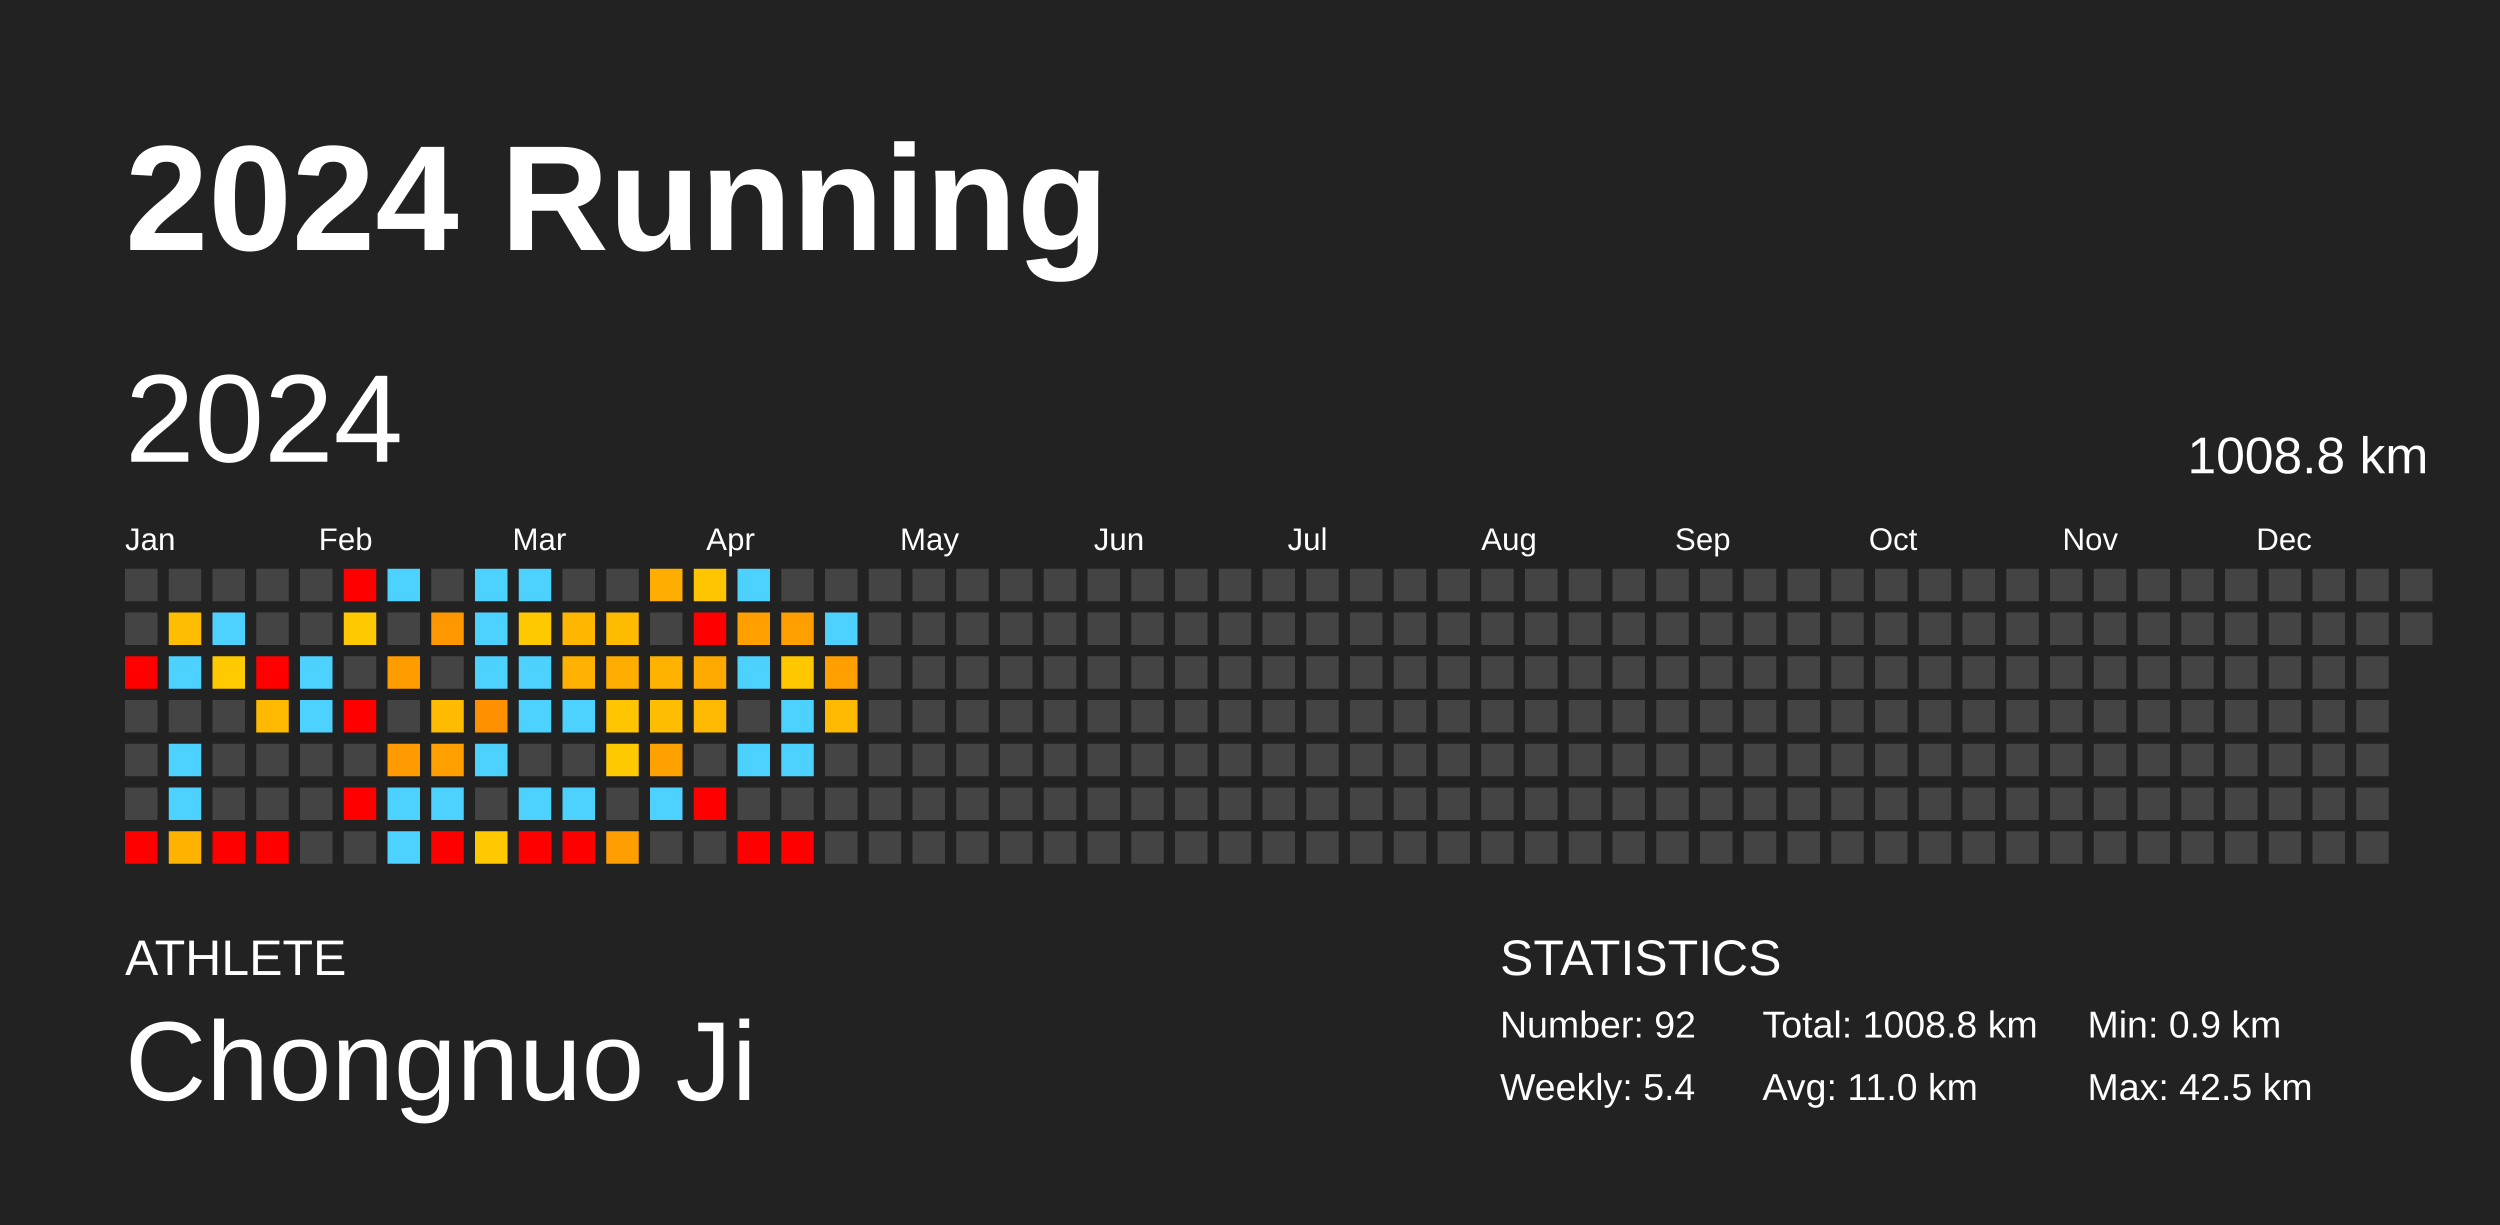
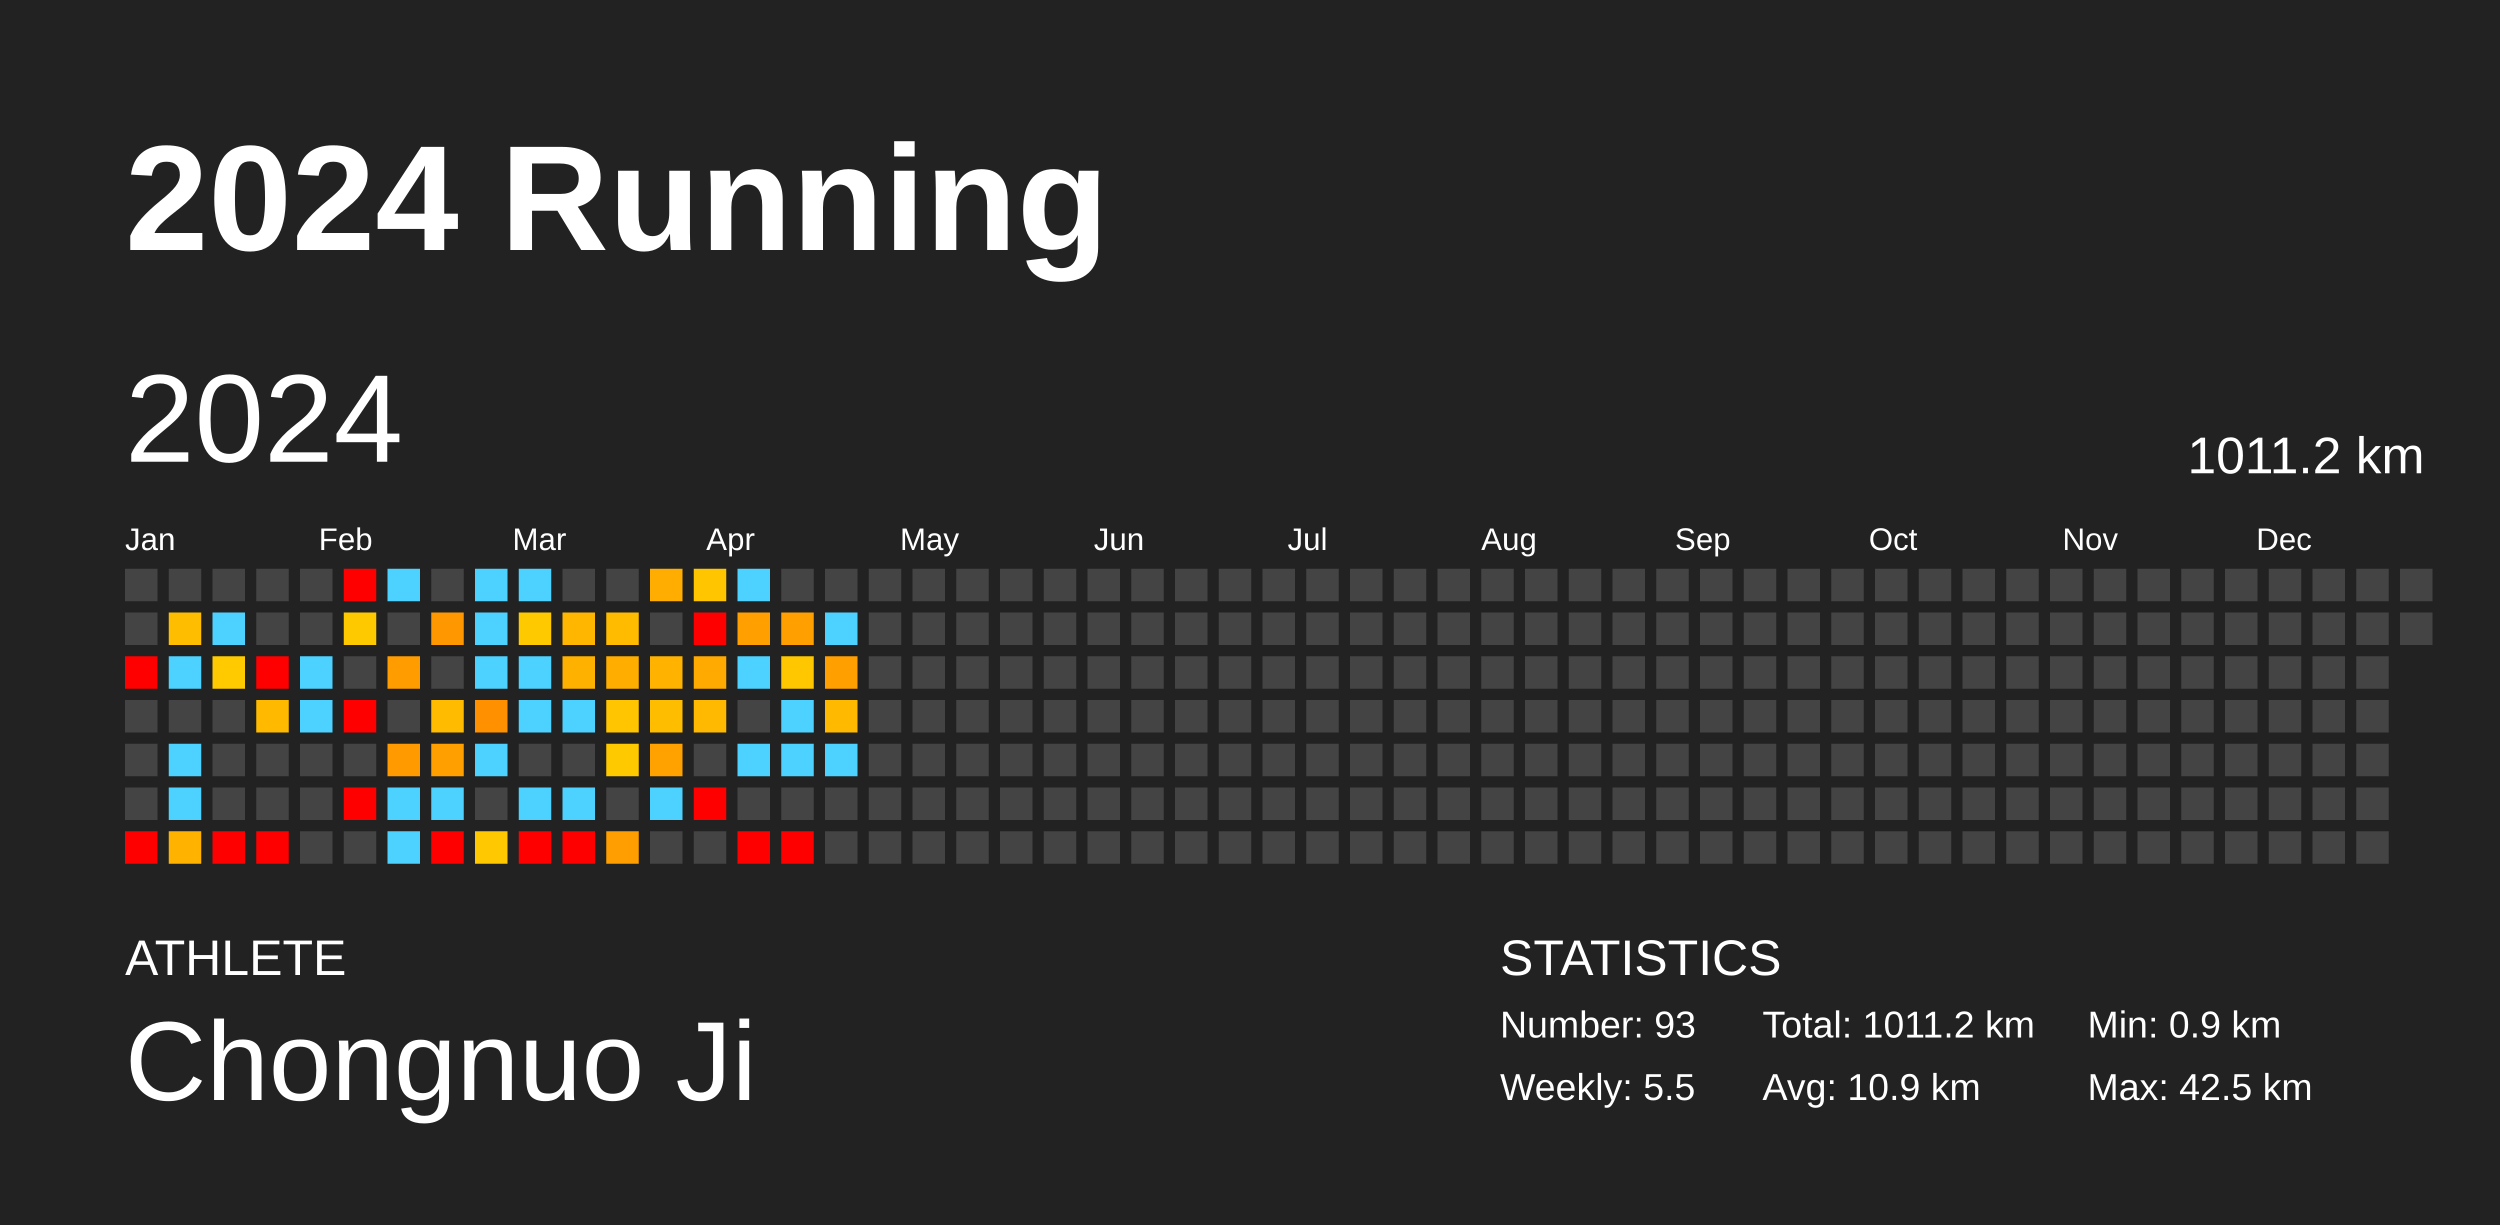
<svg xmlns="http://www.w3.org/2000/svg" baseProfile="full" height="98mm" version="1.1" viewBox="0,0,200,98" width="200mm">
  <defs />
  <rect fill="#222222" height="98" width="200" x="0" y="0" />
  <text fill="#FFFFFF" style="font-size:12px; font-family:Arial; font-weight:bold;" x="10" y="20">2024 Running</text>
  <text fill="#FFFFFF" style="font-size:4px; font-family:Arial" x="10" y="78">ATHLETE</text>
  <text fill="#FFFFFF" style="font-size:9px; font-family:Arial" x="10" y="88">Chongnuo Ji</text>
  <text fill="#FFFFFF" style="font-size:4px; font-family:Arial" x="120" y="78">STATISTICS</text>
-   <text fill="#FFFFFF" style="font-size:3px; font-family:Arial" x="120" y="83">Number: 92</text>
-   <text fill="#FFFFFF" style="font-size:3px; font-family:Arial" x="120" y="88">Weekly: 5.4</text>
-   <text fill="#FFFFFF" style="font-size:3px; font-family:Arial" x="141" y="83">Total: 1008.8 km</text>
-   <text fill="#FFFFFF" style="font-size:3px; font-family:Arial" x="141" y="88">Avg: 11.0 km</text>
+   <text fill="#FFFFFF" style="font-size:3px; font-family:Arial" x="120" y="83">Number: 93</text>
+   <text fill="#FFFFFF" style="font-size:3px; font-family:Arial" x="120" y="88">Weekly: 5.5</text>
+   <text fill="#FFFFFF" style="font-size:3px; font-family:Arial" x="141" y="83">Total: 1011.2 km</text>
+   <text fill="#FFFFFF" style="font-size:3px; font-family:Arial" x="141" y="88">Avg: 10.9 km</text>
  <text fill="#FFFFFF" style="font-size:3px; font-family:Arial" x="167" y="83">Min: 0.9 km</text>
  <text fill="#FFFFFF" style="font-size:3px; font-family:Arial" x="167" y="88">Max: 42.5 km</text>
  <text dominant-baseline="hanging" fill="#FFFFFF" style="font-size:10.0px; font-family:Arial;" x="10" y="30">2024</text>
-   <text dominant-baseline="hanging" fill="#FFFFFF" style="font-size:4.125px; font-family:Arial;" x="175" y="35">1008.8 km</text>
+   <text dominant-baseline="hanging" fill="#FFFFFF" style="font-size:4.125px; font-family:Arial;" x="175" y="35">1011.2 km</text>
  <text fill="#FFFFFF" style="font-size:2.5px; font-family:Arial" x="10.0" y="44">Jan</text>
  <text fill="#FFFFFF" style="font-size:2.5px; font-family:Arial" x="25.5" y="44">Feb</text>
  <text fill="#FFFFFF" style="font-size:2.5px; font-family:Arial" x="41.0" y="44">Mar</text>
  <text fill="#FFFFFF" style="font-size:2.5px; font-family:Arial" x="56.5" y="44">Apr</text>
  <text fill="#FFFFFF" style="font-size:2.5px; font-family:Arial" x="72.0" y="44">May</text>
  <text fill="#FFFFFF" style="font-size:2.5px; font-family:Arial" x="87.5" y="44">Jun</text>
  <text fill="#FFFFFF" style="font-size:2.5px; font-family:Arial" x="103.0" y="44">Jul</text>
  <text fill="#FFFFFF" style="font-size:2.5px; font-family:Arial" x="118.5" y="44">Aug</text>
  <text fill="#FFFFFF" style="font-size:2.5px; font-family:Arial" x="134.0" y="44">Sep</text>
  <text fill="#FFFFFF" style="font-size:2.5px; font-family:Arial" x="149.5" y="44">Oct</text>
  <text fill="#FFFFFF" style="font-size:2.5px; font-family:Arial" x="165.0" y="44">Nov</text>
  <text fill="#FFFFFF" style="font-size:2.5px; font-family:Arial" x="180.5" y="44">Dec</text>
  <rect fill="#444444" height="2.6" width="2.6" x="10.0" y="45.5" />
  <rect fill="#444444" height="2.6" width="2.6" x="10.0" y="49.0" />
  <rect fill="red" height="2.6" width="2.6" x="10.0" y="52.5" />
  <rect fill="#444444" height="2.6" width="2.6" x="10.0" y="56.0" />
  <rect fill="#444444" height="2.6" width="2.6" x="10.0" y="59.5" />
  <rect fill="#444444" height="2.6" width="2.6" x="10.0" y="63.0" />
  <rect fill="red" height="2.6" width="2.6" x="10.0" y="66.5" />
  <rect fill="#444444" height="2.6" width="2.6" x="13.5" y="45.5" />
  <rect fill="#ffbd00" height="2.6" width="2.6" x="13.5" y="49.0" />
  <rect fill="#4dd2ff" height="2.6" width="2.6" x="13.5" y="52.5" />
  <rect fill="#444444" height="2.6" width="2.6" x="13.5" y="56.0" />
  <rect fill="#4dd2ff" height="2.6" width="2.6" x="13.5" y="59.5" />
  <rect fill="#4dd2ff" height="2.6" width="2.6" x="13.5" y="63.0" />
  <rect fill="#ffb300" height="2.6" width="2.6" x="13.5" y="66.5" />
  <rect fill="#444444" height="2.6" width="2.6" x="17.0" y="45.5" />
  <rect fill="#4dd2ff" height="2.6" width="2.6" x="17.0" y="49.0" />
  <rect fill="#ffca00" height="2.6" width="2.6" x="17.0" y="52.5" />
  <rect fill="#444444" height="2.6" width="2.6" x="17.0" y="56.0" />
  <rect fill="#444444" height="2.6" width="2.6" x="17.0" y="59.5" />
  <rect fill="#444444" height="2.6" width="2.6" x="17.0" y="63.0" />
  <rect fill="red" height="2.6" width="2.6" x="17.0" y="66.5" />
  <rect fill="#444444" height="2.6" width="2.6" x="20.5" y="45.5" />
  <rect fill="#444444" height="2.6" width="2.6" x="20.5" y="49.0" />
  <rect fill="red" height="2.6" width="2.6" x="20.5" y="52.5" />
  <rect fill="#ffba00" height="2.6" width="2.6" x="20.5" y="56.0" />
  <rect fill="#444444" height="2.6" width="2.6" x="20.5" y="59.5" />
  <rect fill="#444444" height="2.6" width="2.6" x="20.5" y="63.0" />
  <rect fill="red" height="2.6" width="2.6" x="20.5" y="66.5" />
  <rect fill="#444444" height="2.6" width="2.6" x="24.0" y="45.5" />
  <rect fill="#444444" height="2.6" width="2.6" x="24.0" y="49.0" />
  <rect fill="#4dd2ff" height="2.6" width="2.6" x="24.0" y="52.5" />
  <rect fill="#4dd2ff" height="2.6" width="2.6" x="24.0" y="56.0" />
  <rect fill="#444444" height="2.6" width="2.6" x="24.0" y="59.5" />
  <rect fill="#444444" height="2.6" width="2.6" x="24.0" y="63.0" />
  <rect fill="#444444" height="2.6" width="2.6" x="24.0" y="66.5" />
  <rect fill="red" height="2.6" width="2.6" x="27.5" y="45.5" />
  <rect fill="#ffc900" height="2.6" width="2.6" x="27.5" y="49.0" />
  <rect fill="#444444" height="2.6" width="2.6" x="27.5" y="52.5" />
  <rect fill="red" height="2.6" width="2.6" x="27.5" y="56.0" />
  <rect fill="#444444" height="2.6" width="2.6" x="27.5" y="59.5" />
  <rect fill="red" height="2.6" width="2.6" x="27.5" y="63.0" />
  <rect fill="#444444" height="2.6" width="2.6" x="27.5" y="66.5" />
  <rect fill="#4dd2ff" height="2.6" width="2.6" x="31.0" y="45.5" />
  <rect fill="#444444" height="2.6" width="2.6" x="31.0" y="49.0" />
  <rect fill="#ff9c00" height="2.6" width="2.6" x="31.0" y="52.5" />
  <rect fill="#444444" height="2.6" width="2.6" x="31.0" y="56.0" />
  <rect fill="#ff9a00" height="2.6" width="2.6" x="31.0" y="59.5" />
  <rect fill="#4dd2ff" height="2.6" width="2.6" x="31.0" y="63.0" />
  <rect fill="#4dd2ff" height="2.6" width="2.6" x="31.0" y="66.5" />
  <rect fill="#444444" height="2.6" width="2.6" x="34.5" y="45.5" />
  <rect fill="#ff9700" height="2.6" width="2.6" x="34.5" y="49.0" />
  <rect fill="#444444" height="2.6" width="2.6" x="34.5" y="52.5" />
  <rect fill="#ffbb00" height="2.6" width="2.6" x="34.5" y="56.0" />
  <rect fill="#ff9f00" height="2.6" width="2.6" x="34.5" y="59.5" />
  <rect fill="#4dd2ff" height="2.6" width="2.6" x="34.5" y="63.0" />
  <rect fill="red" height="2.6" width="2.6" x="34.5" y="66.5" />
  <rect fill="#4dd2ff" height="2.6" width="2.6" x="38.0" y="45.5" />
  <rect fill="#4dd2ff" height="2.6" width="2.6" x="38.0" y="49.0" />
  <rect fill="#4dd2ff" height="2.6" width="2.6" x="38.0" y="52.5" />
  <rect fill="#ff9000" height="2.6" width="2.6" x="38.0" y="56.0" />
  <rect fill="#4dd2ff" height="2.6" width="2.6" x="38.0" y="59.5" />
  <rect fill="#444444" height="2.6" width="2.6" x="38.0" y="63.0" />
  <rect fill="#ffc800" height="2.6" width="2.6" x="38.0" y="66.5" />
  <rect fill="#4dd2ff" height="2.6" width="2.6" x="41.5" y="45.5" />
  <rect fill="#ffc900" height="2.6" width="2.6" x="41.5" y="49.0" />
  <rect fill="#4dd2ff" height="2.6" width="2.6" x="41.5" y="52.5" />
  <rect fill="#4dd2ff" height="2.6" width="2.6" x="41.5" y="56.0" />
  <rect fill="#444444" height="2.6" width="2.6" x="41.5" y="59.5" />
  <rect fill="#4dd2ff" height="2.6" width="2.6" x="41.5" y="63.0" />
  <rect fill="red" height="2.6" width="2.6" x="41.5" y="66.5" />
  <rect fill="#444444" height="2.6" width="2.6" x="45.0" y="45.5" />
  <rect fill="#ffb600" height="2.6" width="2.6" x="45.0" y="49.0" />
  <rect fill="#ffb100" height="2.6" width="2.6" x="45.0" y="52.5" />
  <rect fill="#4dd2ff" height="2.6" width="2.6" x="45.0" y="56.0" />
  <rect fill="#444444" height="2.6" width="2.6" x="45.0" y="59.5" />
  <rect fill="#4dd2ff" height="2.6" width="2.6" x="45.0" y="63.0" />
  <rect fill="red" height="2.6" width="2.6" x="45.0" y="66.5" />
  <rect fill="#444444" height="2.6" width="2.6" x="48.5" y="45.5" />
  <rect fill="#ffbb00" height="2.6" width="2.6" x="48.5" y="49.0" />
  <rect fill="#ffae00" height="2.6" width="2.6" x="48.5" y="52.5" />
  <rect fill="#ffc500" height="2.6" width="2.6" x="48.5" y="56.0" />
  <rect fill="#ffc900" height="2.6" width="2.6" x="48.5" y="59.5" />
  <rect fill="#444444" height="2.6" width="2.6" x="48.5" y="63.0" />
  <rect fill="#ff9e00" height="2.6" width="2.6" x="48.5" y="66.5" />
  <rect fill="#ffad00" height="2.6" width="2.6" x="52.0" y="45.5" />
  <rect fill="#444444" height="2.6" width="2.6" x="52.0" y="49.0" />
  <rect fill="#ffb300" height="2.6" width="2.6" x="52.0" y="52.5" />
  <rect fill="#ffbd00" height="2.6" width="2.6" x="52.0" y="56.0" />
  <rect fill="#ffa200" height="2.6" width="2.6" x="52.0" y="59.5" />
  <rect fill="#4dd2ff" height="2.6" width="2.6" x="52.0" y="63.0" />
  <rect fill="#444444" height="2.6" width="2.6" x="52.0" y="66.5" />
  <rect fill="#ffc600" height="2.6" width="2.6" x="55.5" y="45.5" />
  <rect fill="red" height="2.6" width="2.6" x="55.5" y="49.0" />
  <rect fill="#ffaa00" height="2.6" width="2.6" x="55.5" y="52.5" />
  <rect fill="#ffb900" height="2.6" width="2.6" x="55.5" y="56.0" />
  <rect fill="#444444" height="2.6" width="2.6" x="55.5" y="59.5" />
  <rect fill="red" height="2.6" width="2.6" x="55.5" y="63.0" />
  <rect fill="#444444" height="2.6" width="2.6" x="55.5" y="66.5" />
  <rect fill="#4dd2ff" height="2.6" width="2.6" x="59.0" y="45.5" />
  <rect fill="#ffa000" height="2.6" width="2.6" x="59.0" y="49.0" />
  <rect fill="#4dd2ff" height="2.6" width="2.6" x="59.0" y="52.5" />
  <rect fill="#444444" height="2.6" width="2.6" x="59.0" y="56.0" />
  <rect fill="#4dd2ff" height="2.6" width="2.6" x="59.0" y="59.5" />
  <rect fill="#444444" height="2.6" width="2.6" x="59.0" y="63.0" />
  <rect fill="red" height="2.6" width="2.6" x="59.0" y="66.5" />
  <rect fill="#444444" height="2.6" width="2.6" x="62.5" y="45.5" />
  <rect fill="#ff9f00" height="2.6" width="2.6" x="62.5" y="49.0" />
  <rect fill="#ffc700" height="2.6" width="2.6" x="62.5" y="52.5" />
  <rect fill="#4dd2ff" height="2.6" width="2.6" x="62.5" y="56.0" />
  <rect fill="#4dd2ff" height="2.6" width="2.6" x="62.5" y="59.5" />
  <rect fill="#444444" height="2.6" width="2.6" x="62.5" y="63.0" />
  <rect fill="red" height="2.6" width="2.6" x="62.5" y="66.5" />
  <rect fill="#444444" height="2.6" width="2.6" x="66.0" y="45.5" />
  <rect fill="#4dd2ff" height="2.6" width="2.6" x="66.0" y="49.0" />
  <rect fill="#ffa000" height="2.6" width="2.6" x="66.0" y="52.5" />
  <rect fill="#ffba00" height="2.6" width="2.6" x="66.0" y="56.0" />
-   <rect fill="#444444" height="2.6" width="2.6" x="66.0" y="59.5" />
+   <rect fill="#4dd2ff" height="2.6" width="2.6" x="66.0" y="59.5" />
  <rect fill="#444444" height="2.6" width="2.6" x="66.0" y="63.0" />
  <rect fill="#444444" height="2.6" width="2.6" x="66.0" y="66.5" />
  <rect fill="#444444" height="2.6" width="2.6" x="69.5" y="45.5" />
  <rect fill="#444444" height="2.6" width="2.6" x="69.5" y="49.0" />
  <rect fill="#444444" height="2.6" width="2.6" x="69.5" y="52.5" />
  <rect fill="#444444" height="2.6" width="2.6" x="69.5" y="56.0" />
  <rect fill="#444444" height="2.6" width="2.6" x="69.5" y="59.5" />
  <rect fill="#444444" height="2.6" width="2.6" x="69.5" y="63.0" />
  <rect fill="#444444" height="2.6" width="2.6" x="69.5" y="66.5" />
  <rect fill="#444444" height="2.6" width="2.6" x="73.0" y="45.5" />
  <rect fill="#444444" height="2.6" width="2.6" x="73.0" y="49.0" />
  <rect fill="#444444" height="2.6" width="2.6" x="73.0" y="52.5" />
  <rect fill="#444444" height="2.6" width="2.6" x="73.0" y="56.0" />
  <rect fill="#444444" height="2.6" width="2.6" x="73.0" y="59.5" />
  <rect fill="#444444" height="2.6" width="2.6" x="73.0" y="63.0" />
  <rect fill="#444444" height="2.6" width="2.6" x="73.0" y="66.5" />
  <rect fill="#444444" height="2.6" width="2.6" x="76.5" y="45.5" />
  <rect fill="#444444" height="2.6" width="2.6" x="76.5" y="49.0" />
  <rect fill="#444444" height="2.6" width="2.6" x="76.5" y="52.5" />
  <rect fill="#444444" height="2.6" width="2.6" x="76.5" y="56.0" />
  <rect fill="#444444" height="2.6" width="2.6" x="76.5" y="59.5" />
  <rect fill="#444444" height="2.6" width="2.6" x="76.5" y="63.0" />
  <rect fill="#444444" height="2.6" width="2.6" x="76.5" y="66.5" />
  <rect fill="#444444" height="2.6" width="2.6" x="80.0" y="45.5" />
  <rect fill="#444444" height="2.6" width="2.6" x="80.0" y="49.0" />
  <rect fill="#444444" height="2.6" width="2.6" x="80.0" y="52.5" />
  <rect fill="#444444" height="2.6" width="2.6" x="80.0" y="56.0" />
  <rect fill="#444444" height="2.6" width="2.6" x="80.0" y="59.5" />
  <rect fill="#444444" height="2.6" width="2.6" x="80.0" y="63.0" />
  <rect fill="#444444" height="2.6" width="2.6" x="80.0" y="66.5" />
  <rect fill="#444444" height="2.6" width="2.6" x="83.5" y="45.5" />
  <rect fill="#444444" height="2.6" width="2.6" x="83.5" y="49.0" />
  <rect fill="#444444" height="2.6" width="2.6" x="83.5" y="52.5" />
  <rect fill="#444444" height="2.6" width="2.6" x="83.5" y="56.0" />
  <rect fill="#444444" height="2.6" width="2.6" x="83.5" y="59.5" />
  <rect fill="#444444" height="2.6" width="2.6" x="83.5" y="63.0" />
  <rect fill="#444444" height="2.6" width="2.6" x="83.5" y="66.5" />
  <rect fill="#444444" height="2.6" width="2.6" x="87.0" y="45.5" />
  <rect fill="#444444" height="2.6" width="2.6" x="87.0" y="49.0" />
  <rect fill="#444444" height="2.6" width="2.6" x="87.0" y="52.5" />
  <rect fill="#444444" height="2.6" width="2.6" x="87.0" y="56.0" />
  <rect fill="#444444" height="2.6" width="2.6" x="87.0" y="59.5" />
  <rect fill="#444444" height="2.6" width="2.6" x="87.0" y="63.0" />
  <rect fill="#444444" height="2.6" width="2.6" x="87.0" y="66.5" />
  <rect fill="#444444" height="2.6" width="2.6" x="90.5" y="45.5" />
  <rect fill="#444444" height="2.6" width="2.6" x="90.5" y="49.0" />
  <rect fill="#444444" height="2.6" width="2.6" x="90.5" y="52.5" />
  <rect fill="#444444" height="2.6" width="2.6" x="90.5" y="56.0" />
  <rect fill="#444444" height="2.6" width="2.6" x="90.5" y="59.5" />
  <rect fill="#444444" height="2.6" width="2.6" x="90.5" y="63.0" />
  <rect fill="#444444" height="2.6" width="2.6" x="90.5" y="66.5" />
  <rect fill="#444444" height="2.6" width="2.6" x="94.0" y="45.5" />
  <rect fill="#444444" height="2.6" width="2.6" x="94.0" y="49.0" />
  <rect fill="#444444" height="2.6" width="2.6" x="94.0" y="52.5" />
  <rect fill="#444444" height="2.6" width="2.6" x="94.0" y="56.0" />
  <rect fill="#444444" height="2.6" width="2.6" x="94.0" y="59.5" />
  <rect fill="#444444" height="2.6" width="2.6" x="94.0" y="63.0" />
  <rect fill="#444444" height="2.6" width="2.6" x="94.0" y="66.5" />
  <rect fill="#444444" height="2.6" width="2.6" x="97.5" y="45.5" />
  <rect fill="#444444" height="2.6" width="2.6" x="97.5" y="49.0" />
  <rect fill="#444444" height="2.6" width="2.6" x="97.5" y="52.5" />
  <rect fill="#444444" height="2.6" width="2.6" x="97.5" y="56.0" />
  <rect fill="#444444" height="2.6" width="2.6" x="97.5" y="59.5" />
  <rect fill="#444444" height="2.6" width="2.6" x="97.5" y="63.0" />
  <rect fill="#444444" height="2.6" width="2.6" x="97.5" y="66.5" />
  <rect fill="#444444" height="2.6" width="2.6" x="101.0" y="45.5" />
  <rect fill="#444444" height="2.6" width="2.6" x="101.0" y="49.0" />
  <rect fill="#444444" height="2.6" width="2.6" x="101.0" y="52.5" />
  <rect fill="#444444" height="2.6" width="2.6" x="101.0" y="56.0" />
  <rect fill="#444444" height="2.6" width="2.6" x="101.0" y="59.5" />
  <rect fill="#444444" height="2.6" width="2.6" x="101.0" y="63.0" />
  <rect fill="#444444" height="2.6" width="2.6" x="101.0" y="66.5" />
  <rect fill="#444444" height="2.6" width="2.6" x="104.5" y="45.5" />
  <rect fill="#444444" height="2.6" width="2.6" x="104.5" y="49.0" />
  <rect fill="#444444" height="2.6" width="2.6" x="104.5" y="52.5" />
  <rect fill="#444444" height="2.6" width="2.6" x="104.5" y="56.0" />
  <rect fill="#444444" height="2.6" width="2.6" x="104.5" y="59.5" />
  <rect fill="#444444" height="2.6" width="2.6" x="104.5" y="63.0" />
  <rect fill="#444444" height="2.6" width="2.6" x="104.5" y="66.5" />
  <rect fill="#444444" height="2.6" width="2.6" x="108.0" y="45.5" />
  <rect fill="#444444" height="2.6" width="2.6" x="108.0" y="49.0" />
  <rect fill="#444444" height="2.6" width="2.6" x="108.0" y="52.5" />
  <rect fill="#444444" height="2.6" width="2.6" x="108.0" y="56.0" />
  <rect fill="#444444" height="2.6" width="2.6" x="108.0" y="59.5" />
  <rect fill="#444444" height="2.6" width="2.6" x="108.0" y="63.0" />
  <rect fill="#444444" height="2.6" width="2.6" x="108.0" y="66.5" />
  <rect fill="#444444" height="2.6" width="2.6" x="111.5" y="45.5" />
  <rect fill="#444444" height="2.6" width="2.6" x="111.5" y="49.0" />
  <rect fill="#444444" height="2.6" width="2.6" x="111.5" y="52.5" />
  <rect fill="#444444" height="2.6" width="2.6" x="111.5" y="56.0" />
  <rect fill="#444444" height="2.6" width="2.6" x="111.5" y="59.5" />
  <rect fill="#444444" height="2.6" width="2.6" x="111.5" y="63.0" />
  <rect fill="#444444" height="2.6" width="2.6" x="111.5" y="66.5" />
  <rect fill="#444444" height="2.6" width="2.6" x="115.0" y="45.5" />
  <rect fill="#444444" height="2.6" width="2.6" x="115.0" y="49.0" />
  <rect fill="#444444" height="2.6" width="2.6" x="115.0" y="52.5" />
  <rect fill="#444444" height="2.6" width="2.6" x="115.0" y="56.0" />
  <rect fill="#444444" height="2.6" width="2.6" x="115.0" y="59.5" />
  <rect fill="#444444" height="2.6" width="2.6" x="115.0" y="63.0" />
  <rect fill="#444444" height="2.6" width="2.6" x="115.0" y="66.5" />
  <rect fill="#444444" height="2.6" width="2.6" x="118.5" y="45.5" />
  <rect fill="#444444" height="2.6" width="2.6" x="118.5" y="49.0" />
  <rect fill="#444444" height="2.6" width="2.6" x="118.5" y="52.5" />
  <rect fill="#444444" height="2.6" width="2.6" x="118.5" y="56.0" />
  <rect fill="#444444" height="2.6" width="2.6" x="118.5" y="59.5" />
  <rect fill="#444444" height="2.6" width="2.6" x="118.5" y="63.0" />
  <rect fill="#444444" height="2.6" width="2.6" x="118.5" y="66.5" />
  <rect fill="#444444" height="2.6" width="2.6" x="122.0" y="45.5" />
  <rect fill="#444444" height="2.6" width="2.6" x="122.0" y="49.0" />
  <rect fill="#444444" height="2.6" width="2.6" x="122.0" y="52.5" />
  <rect fill="#444444" height="2.6" width="2.6" x="122.0" y="56.0" />
  <rect fill="#444444" height="2.6" width="2.6" x="122.0" y="59.5" />
  <rect fill="#444444" height="2.6" width="2.6" x="122.0" y="63.0" />
  <rect fill="#444444" height="2.6" width="2.6" x="122.0" y="66.5" />
  <rect fill="#444444" height="2.6" width="2.6" x="125.5" y="45.5" />
  <rect fill="#444444" height="2.6" width="2.6" x="125.5" y="49.0" />
  <rect fill="#444444" height="2.6" width="2.6" x="125.5" y="52.5" />
  <rect fill="#444444" height="2.6" width="2.6" x="125.5" y="56.0" />
  <rect fill="#444444" height="2.6" width="2.6" x="125.5" y="59.5" />
  <rect fill="#444444" height="2.6" width="2.6" x="125.5" y="63.0" />
  <rect fill="#444444" height="2.6" width="2.6" x="125.5" y="66.5" />
  <rect fill="#444444" height="2.6" width="2.6" x="129.0" y="45.5" />
  <rect fill="#444444" height="2.6" width="2.6" x="129.0" y="49.0" />
  <rect fill="#444444" height="2.6" width="2.6" x="129.0" y="52.5" />
  <rect fill="#444444" height="2.6" width="2.6" x="129.0" y="56.0" />
  <rect fill="#444444" height="2.6" width="2.6" x="129.0" y="59.5" />
  <rect fill="#444444" height="2.6" width="2.6" x="129.0" y="63.0" />
  <rect fill="#444444" height="2.6" width="2.6" x="129.0" y="66.5" />
  <rect fill="#444444" height="2.6" width="2.6" x="132.5" y="45.5" />
  <rect fill="#444444" height="2.6" width="2.6" x="132.5" y="49.0" />
  <rect fill="#444444" height="2.6" width="2.6" x="132.5" y="52.5" />
  <rect fill="#444444" height="2.6" width="2.6" x="132.5" y="56.0" />
  <rect fill="#444444" height="2.6" width="2.6" x="132.5" y="59.5" />
  <rect fill="#444444" height="2.6" width="2.6" x="132.5" y="63.0" />
  <rect fill="#444444" height="2.6" width="2.6" x="132.5" y="66.5" />
  <rect fill="#444444" height="2.6" width="2.6" x="136.0" y="45.5" />
  <rect fill="#444444" height="2.6" width="2.6" x="136.0" y="49.0" />
  <rect fill="#444444" height="2.6" width="2.6" x="136.0" y="52.5" />
  <rect fill="#444444" height="2.6" width="2.6" x="136.0" y="56.0" />
  <rect fill="#444444" height="2.6" width="2.6" x="136.0" y="59.5" />
  <rect fill="#444444" height="2.6" width="2.6" x="136.0" y="63.0" />
  <rect fill="#444444" height="2.6" width="2.6" x="136.0" y="66.5" />
  <rect fill="#444444" height="2.6" width="2.6" x="139.5" y="45.5" />
  <rect fill="#444444" height="2.6" width="2.6" x="139.5" y="49.0" />
  <rect fill="#444444" height="2.6" width="2.6" x="139.5" y="52.5" />
  <rect fill="#444444" height="2.6" width="2.6" x="139.5" y="56.0" />
  <rect fill="#444444" height="2.6" width="2.6" x="139.5" y="59.5" />
  <rect fill="#444444" height="2.6" width="2.6" x="139.5" y="63.0" />
  <rect fill="#444444" height="2.6" width="2.6" x="139.5" y="66.5" />
  <rect fill="#444444" height="2.6" width="2.6" x="143.0" y="45.5" />
  <rect fill="#444444" height="2.6" width="2.6" x="143.0" y="49.0" />
  <rect fill="#444444" height="2.6" width="2.6" x="143.0" y="52.5" />
  <rect fill="#444444" height="2.6" width="2.6" x="143.0" y="56.0" />
  <rect fill="#444444" height="2.6" width="2.6" x="143.0" y="59.5" />
  <rect fill="#444444" height="2.6" width="2.6" x="143.0" y="63.0" />
  <rect fill="#444444" height="2.6" width="2.6" x="143.0" y="66.5" />
  <rect fill="#444444" height="2.6" width="2.6" x="146.5" y="45.5" />
  <rect fill="#444444" height="2.6" width="2.6" x="146.5" y="49.0" />
  <rect fill="#444444" height="2.6" width="2.6" x="146.5" y="52.5" />
  <rect fill="#444444" height="2.6" width="2.6" x="146.5" y="56.0" />
  <rect fill="#444444" height="2.6" width="2.6" x="146.5" y="59.5" />
  <rect fill="#444444" height="2.6" width="2.6" x="146.5" y="63.0" />
  <rect fill="#444444" height="2.6" width="2.6" x="146.5" y="66.5" />
  <rect fill="#444444" height="2.6" width="2.6" x="150.0" y="45.5" />
  <rect fill="#444444" height="2.6" width="2.6" x="150.0" y="49.0" />
  <rect fill="#444444" height="2.6" width="2.6" x="150.0" y="52.5" />
  <rect fill="#444444" height="2.6" width="2.6" x="150.0" y="56.0" />
  <rect fill="#444444" height="2.6" width="2.6" x="150.0" y="59.5" />
  <rect fill="#444444" height="2.6" width="2.6" x="150.0" y="63.0" />
  <rect fill="#444444" height="2.6" width="2.6" x="150.0" y="66.5" />
  <rect fill="#444444" height="2.6" width="2.6" x="153.5" y="45.5" />
  <rect fill="#444444" height="2.6" width="2.6" x="153.5" y="49.0" />
  <rect fill="#444444" height="2.6" width="2.6" x="153.5" y="52.5" />
  <rect fill="#444444" height="2.6" width="2.6" x="153.5" y="56.0" />
  <rect fill="#444444" height="2.6" width="2.6" x="153.5" y="59.5" />
  <rect fill="#444444" height="2.6" width="2.6" x="153.5" y="63.0" />
  <rect fill="#444444" height="2.6" width="2.6" x="153.5" y="66.5" />
  <rect fill="#444444" height="2.6" width="2.6" x="157.0" y="45.5" />
  <rect fill="#444444" height="2.6" width="2.6" x="157.0" y="49.0" />
  <rect fill="#444444" height="2.6" width="2.6" x="157.0" y="52.5" />
  <rect fill="#444444" height="2.6" width="2.6" x="157.0" y="56.0" />
  <rect fill="#444444" height="2.6" width="2.6" x="157.0" y="59.5" />
  <rect fill="#444444" height="2.6" width="2.6" x="157.0" y="63.0" />
  <rect fill="#444444" height="2.6" width="2.6" x="157.0" y="66.5" />
  <rect fill="#444444" height="2.6" width="2.6" x="160.5" y="45.5" />
  <rect fill="#444444" height="2.6" width="2.6" x="160.5" y="49.0" />
  <rect fill="#444444" height="2.6" width="2.6" x="160.5" y="52.5" />
  <rect fill="#444444" height="2.6" width="2.6" x="160.5" y="56.0" />
  <rect fill="#444444" height="2.6" width="2.6" x="160.5" y="59.5" />
  <rect fill="#444444" height="2.6" width="2.6" x="160.5" y="63.0" />
  <rect fill="#444444" height="2.6" width="2.6" x="160.5" y="66.5" />
  <rect fill="#444444" height="2.6" width="2.6" x="164.0" y="45.5" />
  <rect fill="#444444" height="2.6" width="2.6" x="164.0" y="49.0" />
  <rect fill="#444444" height="2.6" width="2.6" x="164.0" y="52.5" />
  <rect fill="#444444" height="2.6" width="2.6" x="164.0" y="56.0" />
  <rect fill="#444444" height="2.6" width="2.6" x="164.0" y="59.5" />
  <rect fill="#444444" height="2.6" width="2.6" x="164.0" y="63.0" />
  <rect fill="#444444" height="2.6" width="2.6" x="164.0" y="66.5" />
  <rect fill="#444444" height="2.6" width="2.6" x="167.5" y="45.5" />
  <rect fill="#444444" height="2.6" width="2.6" x="167.5" y="49.0" />
  <rect fill="#444444" height="2.6" width="2.6" x="167.5" y="52.5" />
  <rect fill="#444444" height="2.6" width="2.6" x="167.5" y="56.0" />
  <rect fill="#444444" height="2.6" width="2.6" x="167.5" y="59.5" />
  <rect fill="#444444" height="2.6" width="2.6" x="167.5" y="63.0" />
  <rect fill="#444444" height="2.6" width="2.6" x="167.5" y="66.5" />
  <rect fill="#444444" height="2.6" width="2.6" x="171.0" y="45.5" />
  <rect fill="#444444" height="2.6" width="2.6" x="171.0" y="49.0" />
  <rect fill="#444444" height="2.6" width="2.6" x="171.0" y="52.5" />
  <rect fill="#444444" height="2.6" width="2.6" x="171.0" y="56.0" />
  <rect fill="#444444" height="2.6" width="2.6" x="171.0" y="59.5" />
  <rect fill="#444444" height="2.6" width="2.6" x="171.0" y="63.0" />
  <rect fill="#444444" height="2.6" width="2.6" x="171.0" y="66.5" />
  <rect fill="#444444" height="2.6" width="2.6" x="174.5" y="45.5" />
  <rect fill="#444444" height="2.6" width="2.6" x="174.5" y="49.0" />
  <rect fill="#444444" height="2.6" width="2.6" x="174.5" y="52.5" />
  <rect fill="#444444" height="2.6" width="2.6" x="174.5" y="56.0" />
  <rect fill="#444444" height="2.6" width="2.6" x="174.5" y="59.5" />
  <rect fill="#444444" height="2.6" width="2.6" x="174.5" y="63.0" />
  <rect fill="#444444" height="2.6" width="2.6" x="174.5" y="66.5" />
  <rect fill="#444444" height="2.6" width="2.6" x="178.0" y="45.5" />
  <rect fill="#444444" height="2.6" width="2.6" x="178.0" y="49.0" />
  <rect fill="#444444" height="2.6" width="2.6" x="178.0" y="52.5" />
  <rect fill="#444444" height="2.6" width="2.6" x="178.0" y="56.0" />
  <rect fill="#444444" height="2.6" width="2.6" x="178.0" y="59.5" />
  <rect fill="#444444" height="2.6" width="2.6" x="178.0" y="63.0" />
  <rect fill="#444444" height="2.6" width="2.6" x="178.0" y="66.5" />
  <rect fill="#444444" height="2.6" width="2.6" x="181.5" y="45.5" />
  <rect fill="#444444" height="2.6" width="2.6" x="181.5" y="49.0" />
  <rect fill="#444444" height="2.6" width="2.6" x="181.5" y="52.5" />
  <rect fill="#444444" height="2.6" width="2.6" x="181.5" y="56.0" />
  <rect fill="#444444" height="2.6" width="2.6" x="181.5" y="59.5" />
  <rect fill="#444444" height="2.6" width="2.6" x="181.5" y="63.0" />
  <rect fill="#444444" height="2.6" width="2.6" x="181.5" y="66.5" />
  <rect fill="#444444" height="2.6" width="2.6" x="185.0" y="45.5" />
  <rect fill="#444444" height="2.6" width="2.6" x="185.0" y="49.0" />
  <rect fill="#444444" height="2.6" width="2.6" x="185.0" y="52.5" />
  <rect fill="#444444" height="2.6" width="2.6" x="185.0" y="56.0" />
  <rect fill="#444444" height="2.6" width="2.6" x="185.0" y="59.5" />
  <rect fill="#444444" height="2.6" width="2.6" x="185.0" y="63.0" />
  <rect fill="#444444" height="2.6" width="2.6" x="185.0" y="66.5" />
  <rect fill="#444444" height="2.6" width="2.6" x="188.5" y="45.5" />
  <rect fill="#444444" height="2.6" width="2.6" x="188.5" y="49.0" />
  <rect fill="#444444" height="2.6" width="2.6" x="188.5" y="52.5" />
  <rect fill="#444444" height="2.6" width="2.6" x="188.5" y="56.0" />
  <rect fill="#444444" height="2.6" width="2.6" x="188.5" y="59.5" />
  <rect fill="#444444" height="2.6" width="2.6" x="188.5" y="63.0" />
  <rect fill="#444444" height="2.6" width="2.6" x="188.5" y="66.5" />
  <rect fill="#444444" height="2.6" width="2.6" x="192.0" y="45.5" />
  <rect fill="#444444" height="2.6" width="2.6" x="192.0" y="49.0" />
</svg>
